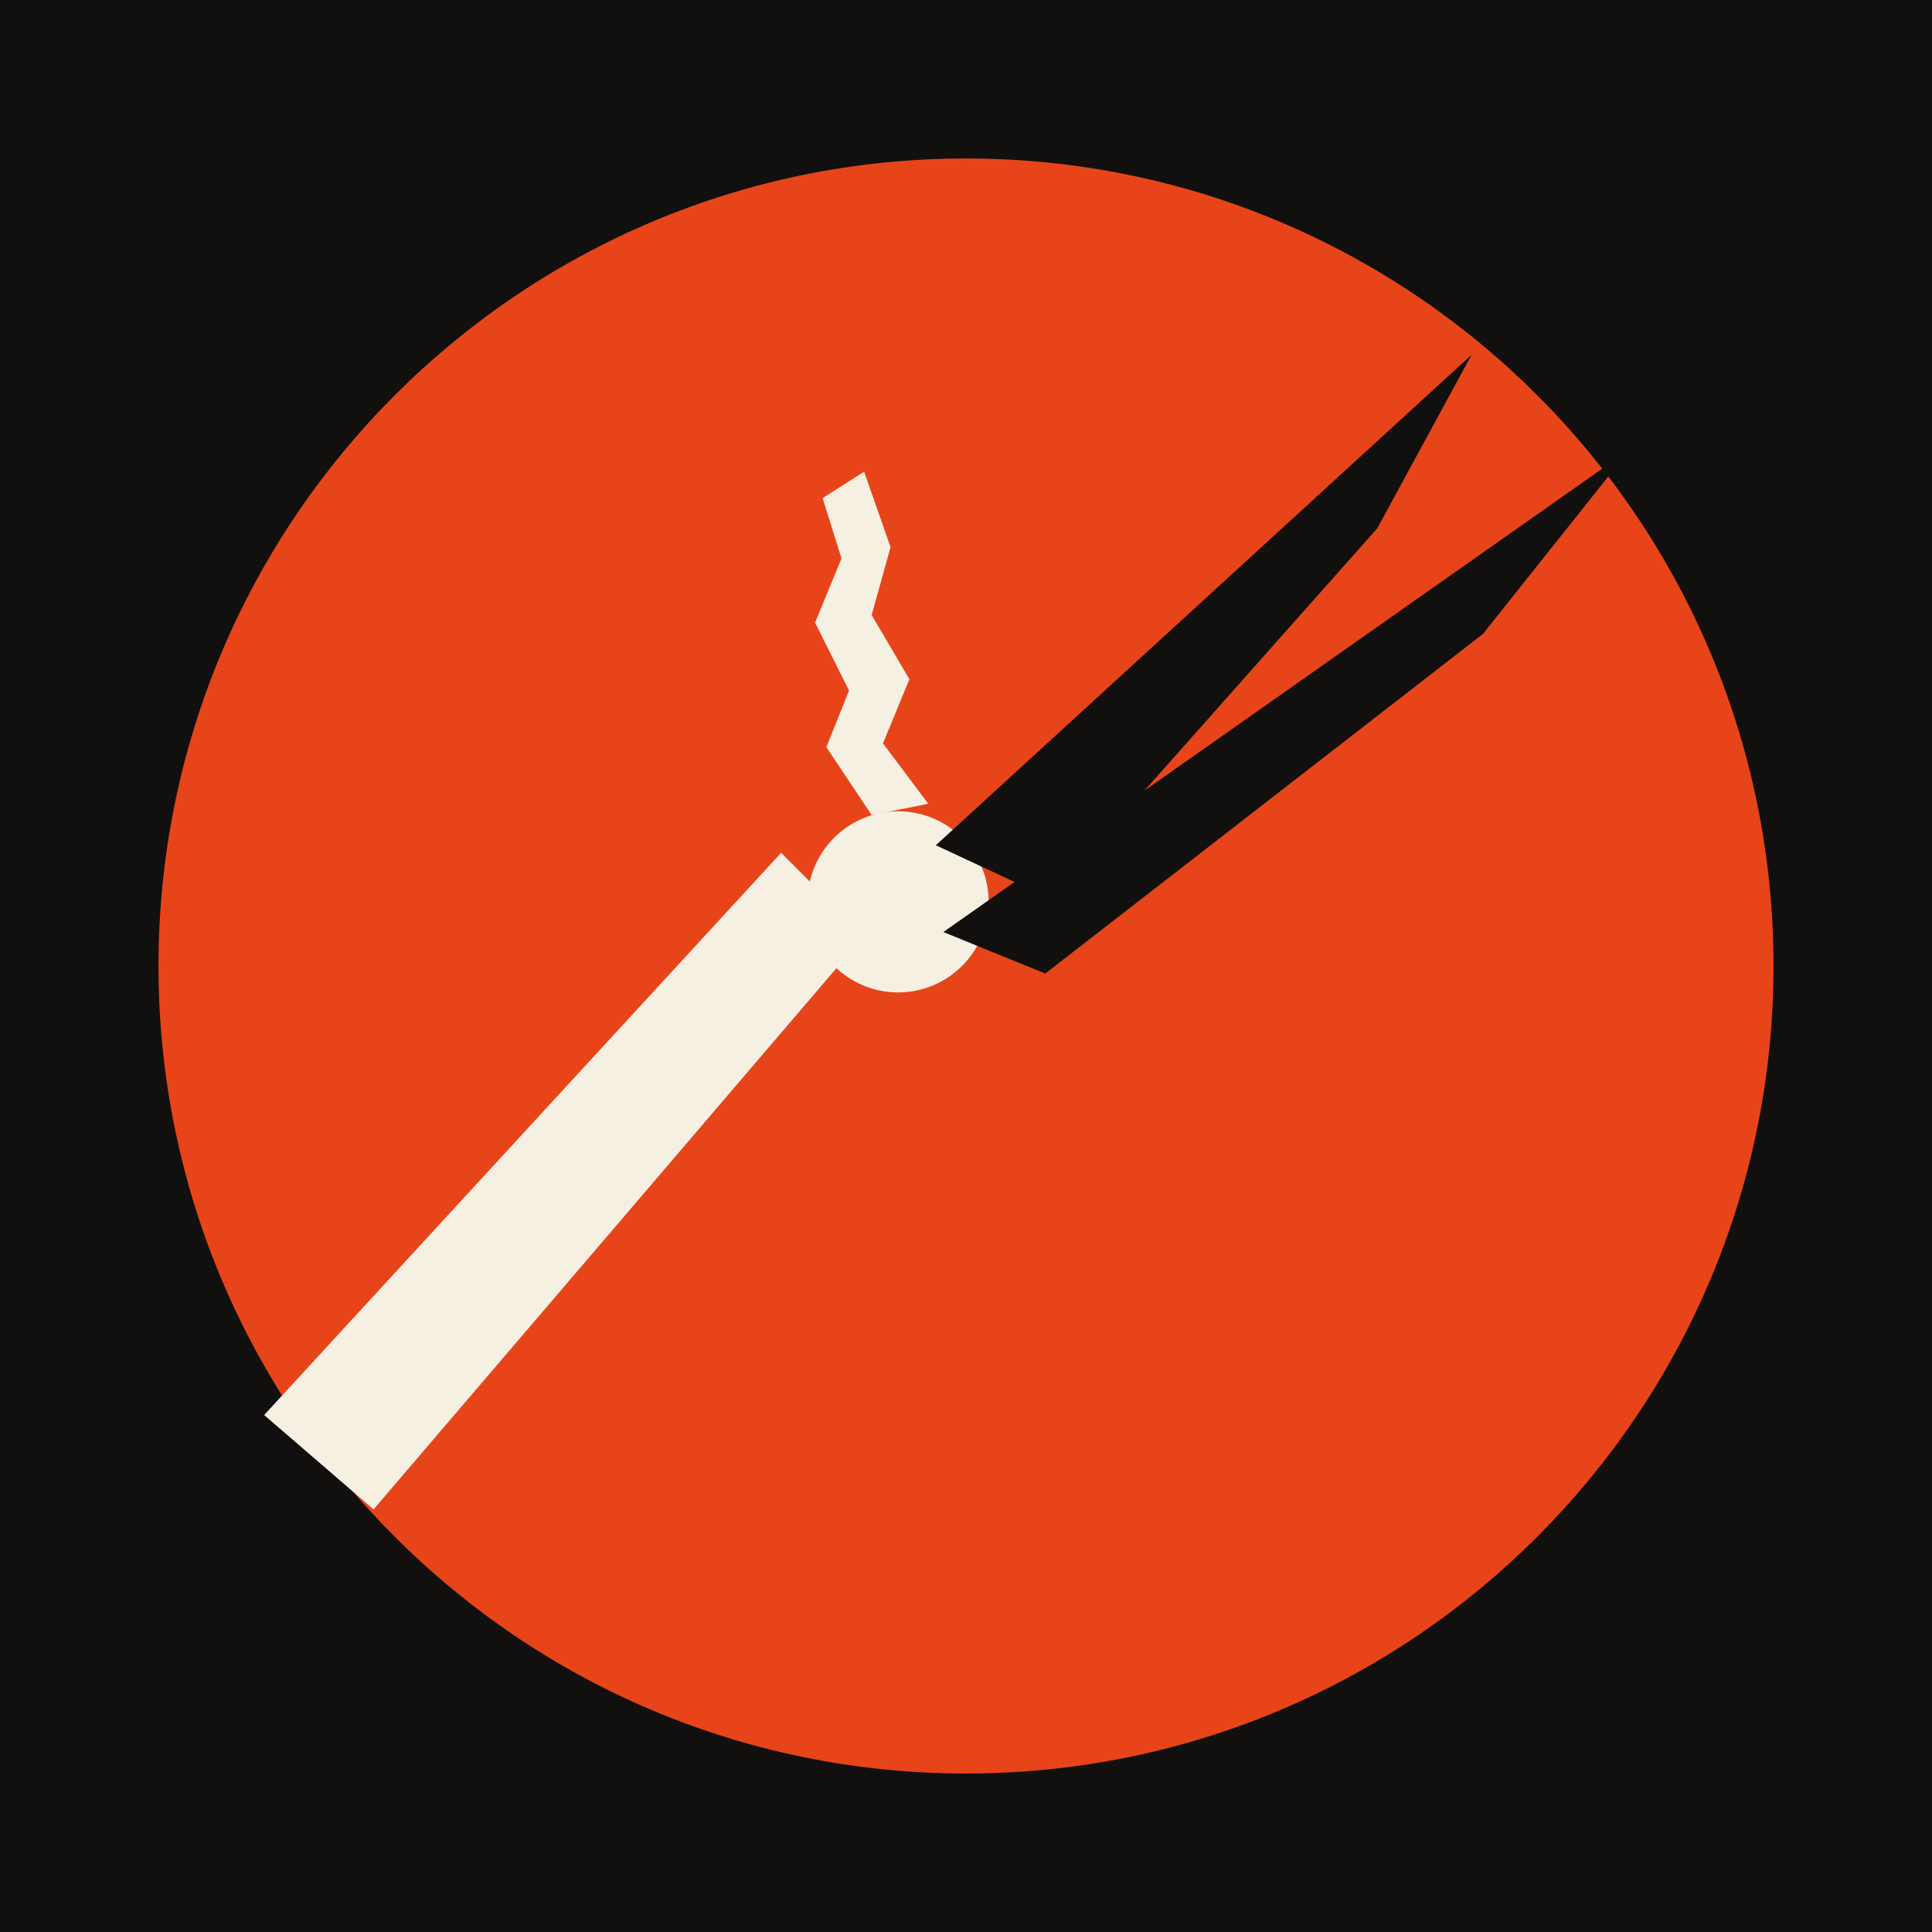
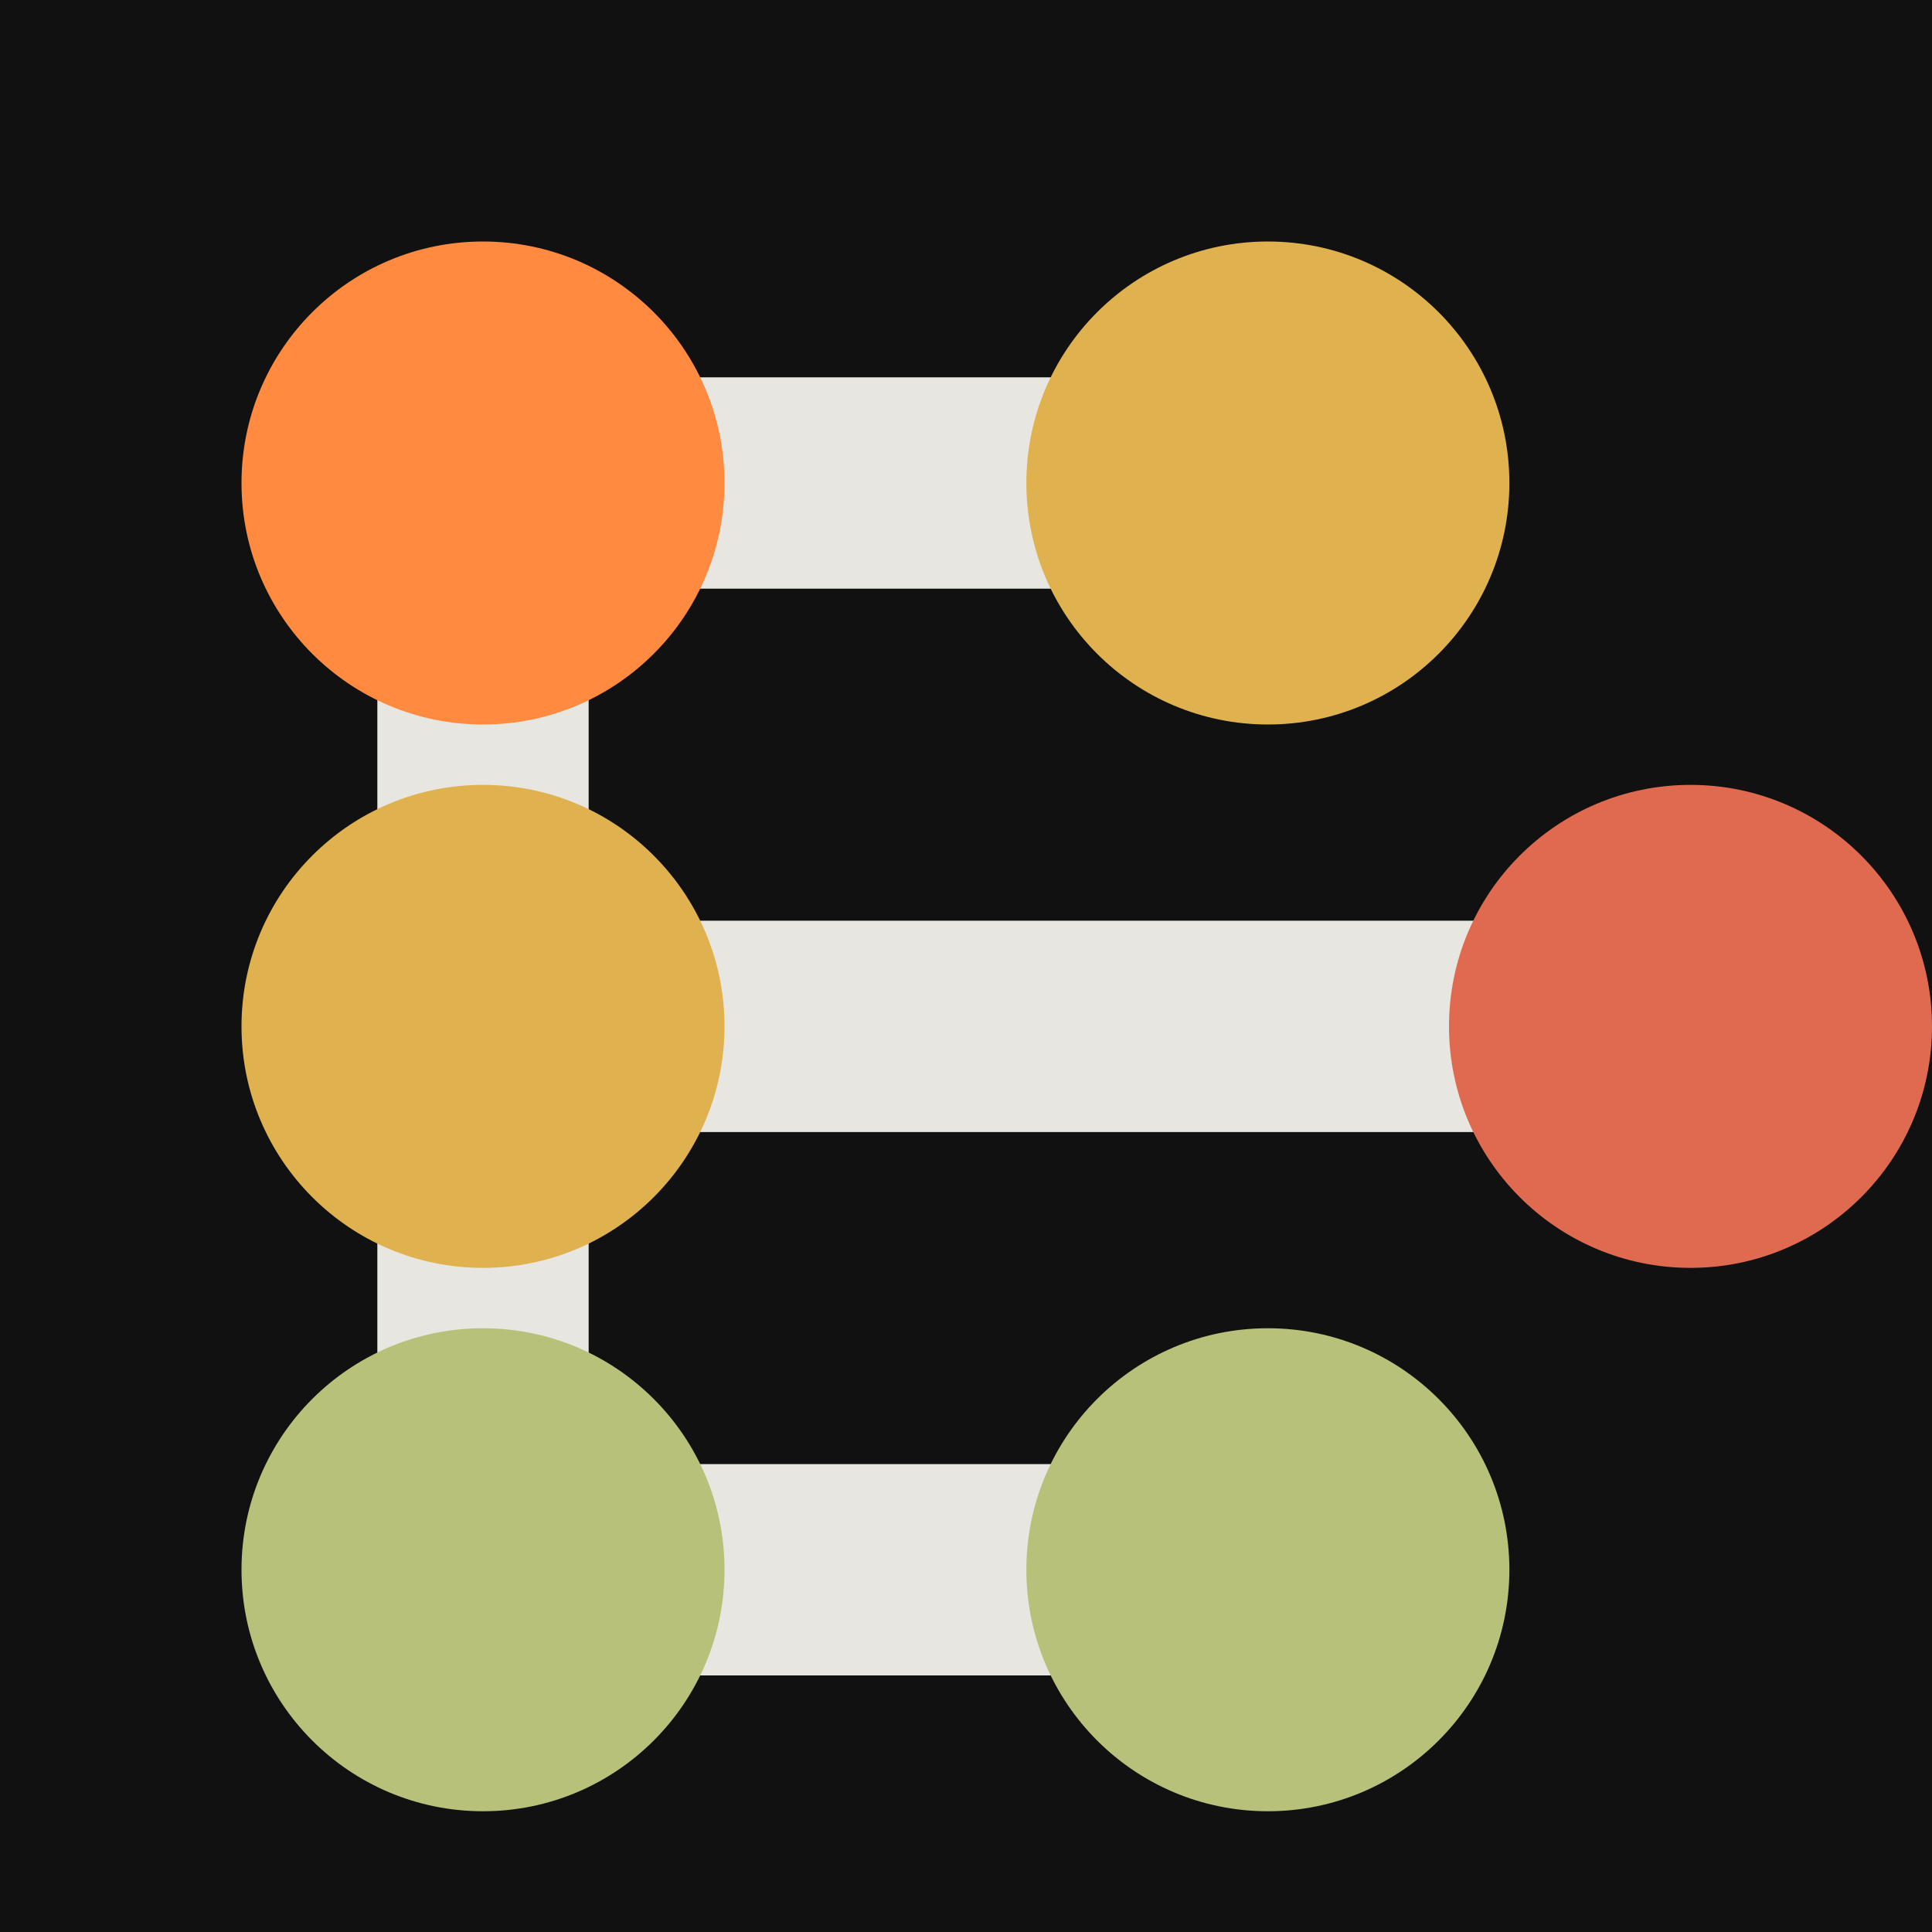
- <svg xmlns="http://www.w3.org/2000/svg" viewBox="0 0 512 512" role="img" aria-labelledby="title">
-   <rect width="512" height="512" fill="#11100E" />
-   <circle cx="256" cy="256" r="214" fill="#E8441A" />
-   <path id="opening" d="M70 375 207 226 229 248 99 400Z" fill="#F6F0E3" />
-   <circle id="aperture" cx="238" cy="239" r="24" fill="#F6F0E3" />
-   <path id="beacon-slit" d="M231 216 219 198 225 183 216 165 223 148 218 132 229 125 236 145 231 163 241 180 234 197 246 213Z" fill="#F6F0E3" />
-   <path id="beam-left" class="beam" d="M248 224 390 94 365 140 278 238Z" fill="#11100E" />
-   <path id="beam-right" class="beam" d="M250 247 432 119 393 168 277 258Z" fill="#11100E" />
+ <svg xmlns="http://www.w3.org/2000/svg" viewBox="0 0 64 64" role="img" aria-labelledby="title">
+   <rect width="64" height="64" fill="#111111" />
+   <path d="M16 16 L16 52 M16 16 L42 16 M16 34 L42 34 M16 52 L42 52 M42 34 L56 34" stroke="#e8e6e0" stroke-width="7" fill="none" stroke-linecap="round" />
+   <circle cx="16" cy="16" r="8" fill="#ff8a40" />
+   <circle cx="16" cy="34" r="8" fill="#e0b24f" />
+   <circle cx="16" cy="52" r="8" fill="#b7c17a" />
+   <circle cx="42" cy="16" r="8" fill="#e0b24f" />
+   <circle cx="56" cy="34" r="8" fill="#e06a4f" />
+   <circle cx="42" cy="52" r="8" fill="#b7c17a" />
</svg>
